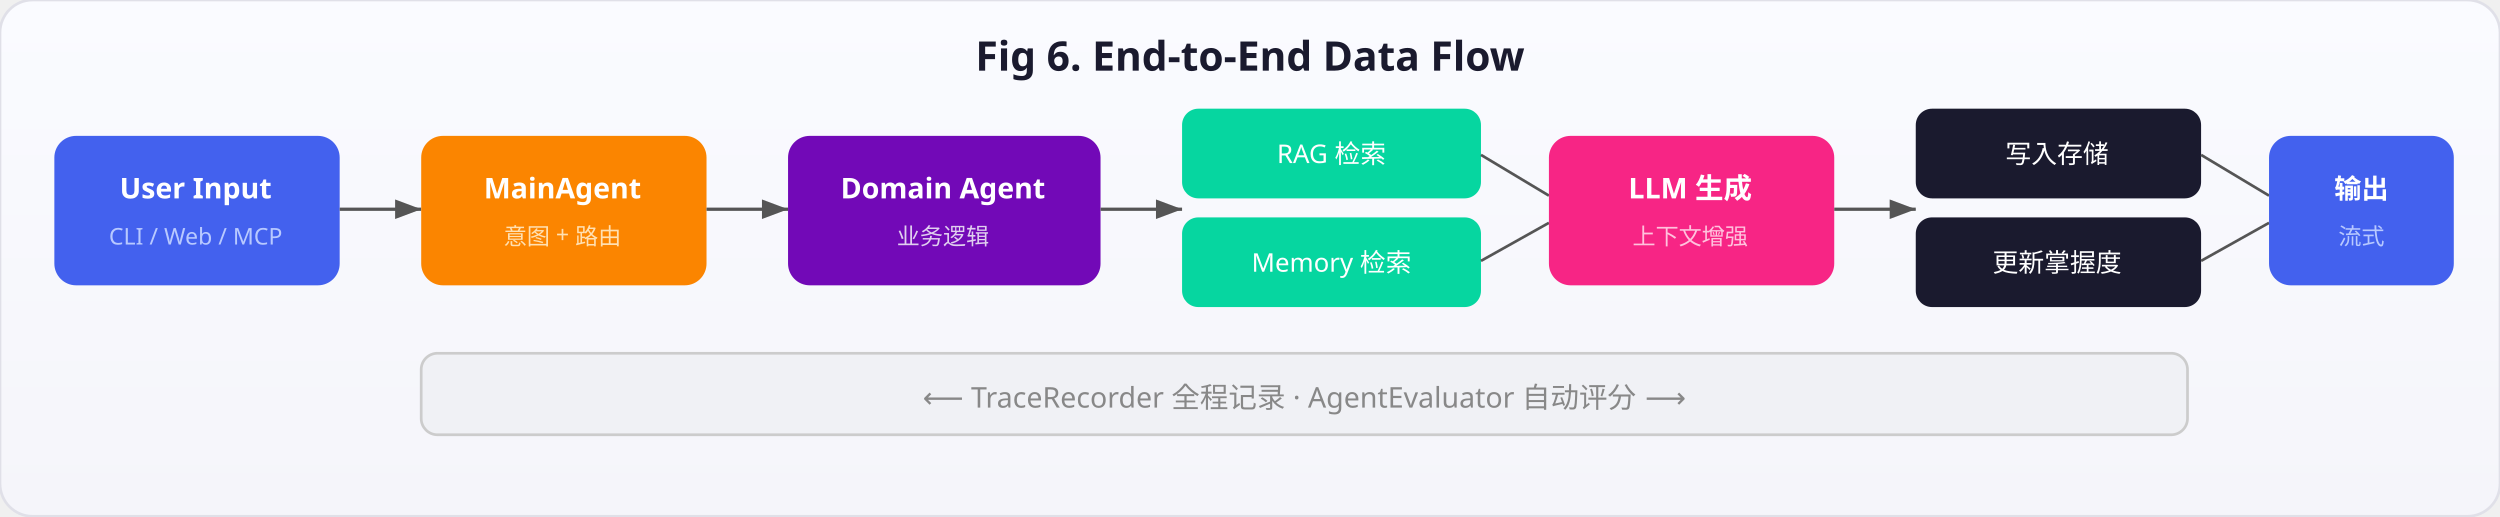
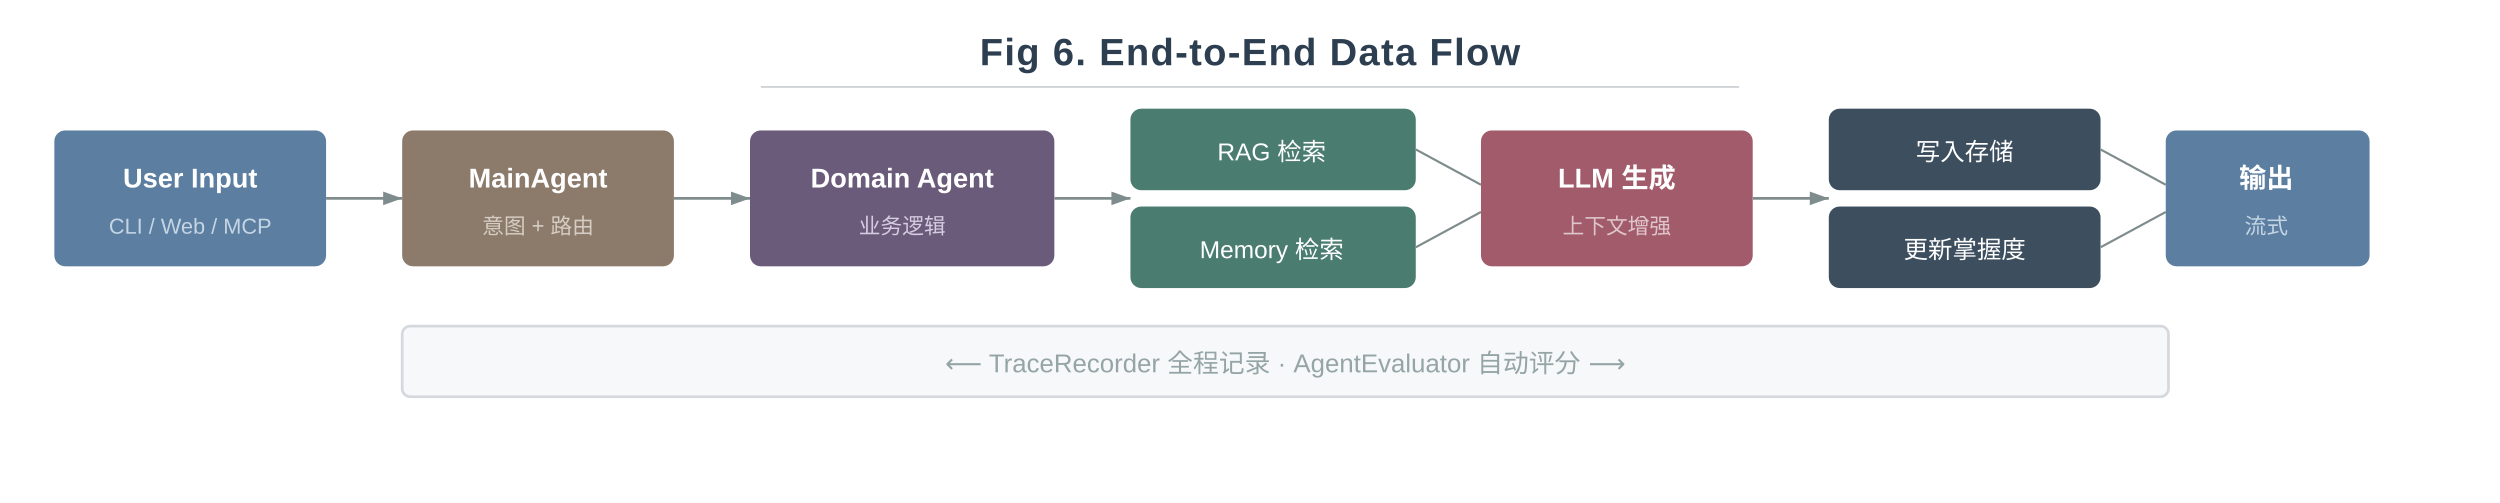
- <svg xmlns="http://www.w3.org/2000/svg" viewBox="0 0 920 190" width="920" height="190" font-family="Segoe UI, PingFang SC, Microsoft YaHei, sans-serif">
+ <svg xmlns="http://www.w3.org/2000/svg" viewBox="0 0 920 185" width="920" height="185" font-family="Helvetica Neue, Arial, PingFang SC, Microsoft YaHei, sans-serif">
  <defs>
-     <marker id="af" markerWidth="8" markerHeight="6" refX="8" refY="3" orient="auto">
-       <path d="M0,0 L8,3 L0,6" fill="#555" />
+     <marker id="af" markerWidth="7" markerHeight="5" refX="7" refY="2.5" orient="auto">
+       <path d="M0,0 L7,2.5 L0,5" fill="#7f8c8d" />
    </marker>
-     <linearGradient id="bg6" x1="0" y1="0" x2="0" y2="1">
-       <stop offset="0%" stop-color="#fafbff" />
-       <stop offset="100%" stop-color="#f5f5fa" />
-     </linearGradient>
  </defs>
-   <rect width="920" height="190" rx="12" fill="url(#bg6)" stroke="#e0e0e8" stroke-width="1" />
-   <text x="460" y="26" font-size="15" fill="#1a1a2e" text-anchor="middle" font-weight="700">Fig 6. End-to-End Data Flow</text>
-   <rect x="20" y="50" width="105" height="55" rx="8" fill="#4361ee" />
-   <text x="72" y="73" font-size="10.5" fill="#fff" text-anchor="middle" font-weight="600">User Input</text>
-   <text x="72" y="90" font-size="8.5" fill="#b8c9ff" text-anchor="middle">CLI / Web / MCP</text>
-   <line x1="125" y1="77" x2="155" y2="77" stroke="#555" stroke-width="1.2" marker-end="url(#af)" />
-   <rect x="155" y="50" width="105" height="55" rx="8" fill="#fb8500" />
-   <text x="207" y="73" font-size="10.5" fill="#fff" text-anchor="middle" font-weight="600">MainAgent</text>
-   <text x="207" y="90" font-size="8.5" fill="#ffe0b2" text-anchor="middle">意图 + 路由</text>
-   <line x1="260" y1="77" x2="290" y2="77" stroke="#555" stroke-width="1.2" marker-end="url(#af)" />
-   <rect x="290" y="50" width="115" height="55" rx="8" fill="#7209b7" />
-   <text x="347" y="73" font-size="10.5" fill="#fff" text-anchor="middle" font-weight="600">Domain Agent</text>
-   <text x="347" y="90" font-size="8.5" fill="#e0cfef" text-anchor="middle">业务逻辑</text>
-   <line x1="405" y1="77" x2="435" y2="77" stroke="#555" stroke-width="1.2" marker-end="url(#af)" />
-   <rect x="435" y="40" width="110" height="33" rx="6" fill="#06d6a0" />
-   <text x="490" y="60" font-size="9.5" fill="#fff" text-anchor="middle">RAG 检索</text>
-   <rect x="435" y="80" width="110" height="33" rx="6" fill="#06d6a0" />
-   <text x="490" y="100" font-size="9.5" fill="#fff" text-anchor="middle">Memory 检索</text>
-   <line x1="545" y1="57" x2="570" y2="72" stroke="#555" stroke-width="1" />
-   <line x1="545" y1="96" x2="570" y2="82" stroke="#555" stroke-width="1" />
-   <rect x="570" y="50" width="105" height="55" rx="8" fill="#f72585" />
-   <text x="622" y="73" font-size="10.5" fill="#fff" text-anchor="middle" font-weight="600">LLM 生成</text>
-   <text x="622" y="90" font-size="8.5" fill="#ffc2dd" text-anchor="middle">上下文增强</text>
-   <line x1="675" y1="77" x2="705" y2="77" stroke="#555" stroke-width="1.2" marker-end="url(#af)" />
-   <rect x="705" y="40" width="105" height="33" rx="6" fill="#1a1a2e" />
-   <text x="757" y="60" font-size="9.5" fill="#fff" text-anchor="middle">写入存储</text>
-   <rect x="705" y="80" width="105" height="33" rx="6" fill="#1a1a2e" />
-   <text x="757" y="100" font-size="9.5" fill="#fff" text-anchor="middle">更新掌握度</text>
-   <line x1="810" y1="57" x2="835" y2="72" stroke="#555" stroke-width="1" />
-   <line x1="810" y1="96" x2="835" y2="82" stroke="#555" stroke-width="1" />
-   <rect x="835" y="50" width="68" height="55" rx="8" fill="#4361ee" />
-   <text x="869" y="73" font-size="10" fill="#fff" text-anchor="middle" font-weight="600">输出</text>
-   <text x="869" y="90" font-size="8.5" fill="#b8c9ff" text-anchor="middle">流式</text>
-   <rect x="155" y="130" width="650" height="30" rx="6" fill="#f0f1f5" stroke="#ccc" />
-   <text x="480" y="150" font-size="10.5" fill="#888" text-anchor="middle">⟵ TraceRecorder 全程记录 · AgentEvaluator 自动评分 ⟶</text>
+   <rect width="920" height="185" fill="#ffffff" />
+   <text x="460" y="24" font-size="14" fill="#2c3e50" text-anchor="middle" font-weight="700" letter-spacing="0.5">Fig 6.  End-to-End Data Flow</text>
+   <line x1="280" y1="32" x2="640" y2="32" stroke="#bdc3c7" stroke-width="0.5" />
+   <rect x="20" y="48" width="100" height="50" rx="4" fill="#5b7ea1" />
+   <text x="70" y="69" font-size="10" fill="#fff" text-anchor="middle" font-weight="600">User Input</text>
+   <text x="70" y="86" font-size="8" fill="#c5d5e4" text-anchor="middle">CLI / Web / MCP</text>
+   <line x1="120" y1="73" x2="148" y2="73" stroke="#7f8c8d" stroke-width="1" marker-end="url(#af)" />
+   <rect x="148" y="48" width="100" height="50" rx="4" fill="#8c7a6b" />
+   <text x="198" y="69" font-size="10" fill="#fff" text-anchor="middle" font-weight="600">MainAgent</text>
+   <text x="198" y="86" font-size="8" fill="#d5cdc3" text-anchor="middle">意图 + 路由</text>
+   <line x1="248" y1="73" x2="276" y2="73" stroke="#7f8c8d" stroke-width="1" marker-end="url(#af)" />
+   <rect x="276" y="48" width="112" height="50" rx="4" fill="#6b5b7b" />
+   <text x="332" y="69" font-size="10" fill="#fff" text-anchor="middle" font-weight="600">Domain Agent</text>
+   <text x="332" y="86" font-size="8" fill="#d4cce0" text-anchor="middle">业务逻辑</text>
+   <line x1="388" y1="73" x2="416" y2="73" stroke="#7f8c8d" stroke-width="1" marker-end="url(#af)" />
+   <rect x="416" y="40" width="105" height="30" rx="4" fill="#4a7c6f" />
+   <text x="468" y="59" font-size="9" fill="#fff" text-anchor="middle">RAG 检索</text>
+   <rect x="416" y="76" width="105" height="30" rx="4" fill="#4a7c6f" />
+   <text x="468" y="95" font-size="9" fill="#fff" text-anchor="middle">Memory 检索</text>
+   <line x1="521" y1="55" x2="545" y2="68" stroke="#7f8c8d" stroke-width="0.8" />
+   <line x1="521" y1="91" x2="545" y2="78" stroke="#7f8c8d" stroke-width="0.8" />
+   <rect x="545" y="48" width="100" height="50" rx="4" fill="#a15b6b" />
+   <text x="595" y="69" font-size="10" fill="#fff" text-anchor="middle" font-weight="600">LLM 生成</text>
+   <text x="595" y="86" font-size="8" fill="#dfc5cb" text-anchor="middle">上下文增强</text>
+   <line x1="645" y1="73" x2="673" y2="73" stroke="#7f8c8d" stroke-width="1" marker-end="url(#af)" />
+   <rect x="673" y="40" width="100" height="30" rx="4" fill="#3d4f5f" />
+   <text x="723" y="59" font-size="9" fill="#fff" text-anchor="middle">写入存储</text>
+   <rect x="673" y="76" width="100" height="30" rx="4" fill="#3d4f5f" />
+   <text x="723" y="95" font-size="9" fill="#fff" text-anchor="middle">更新掌握度</text>
+   <line x1="773" y1="55" x2="797" y2="68" stroke="#7f8c8d" stroke-width="0.8" />
+   <line x1="773" y1="91" x2="797" y2="78" stroke="#7f8c8d" stroke-width="0.8" />
+   <rect x="797" y="48" width="75" height="50" rx="4" fill="#5b7ea1" />
+   <text x="834" y="69" font-size="10" fill="#fff" text-anchor="middle" font-weight="600">输出</text>
+   <text x="834" y="86" font-size="8" fill="#c5d5e4" text-anchor="middle">流式</text>
+   <rect x="148" y="120" width="650" height="26" rx="3" fill="#f7f8fa" stroke="#d5d8dc" />
+   <text x="473" y="137" font-size="9.5" fill="#95a5a6" text-anchor="middle">⟵  TraceRecorder 全程记录  ·  AgentEvaluator 自动评分  ⟶</text>
</svg>
